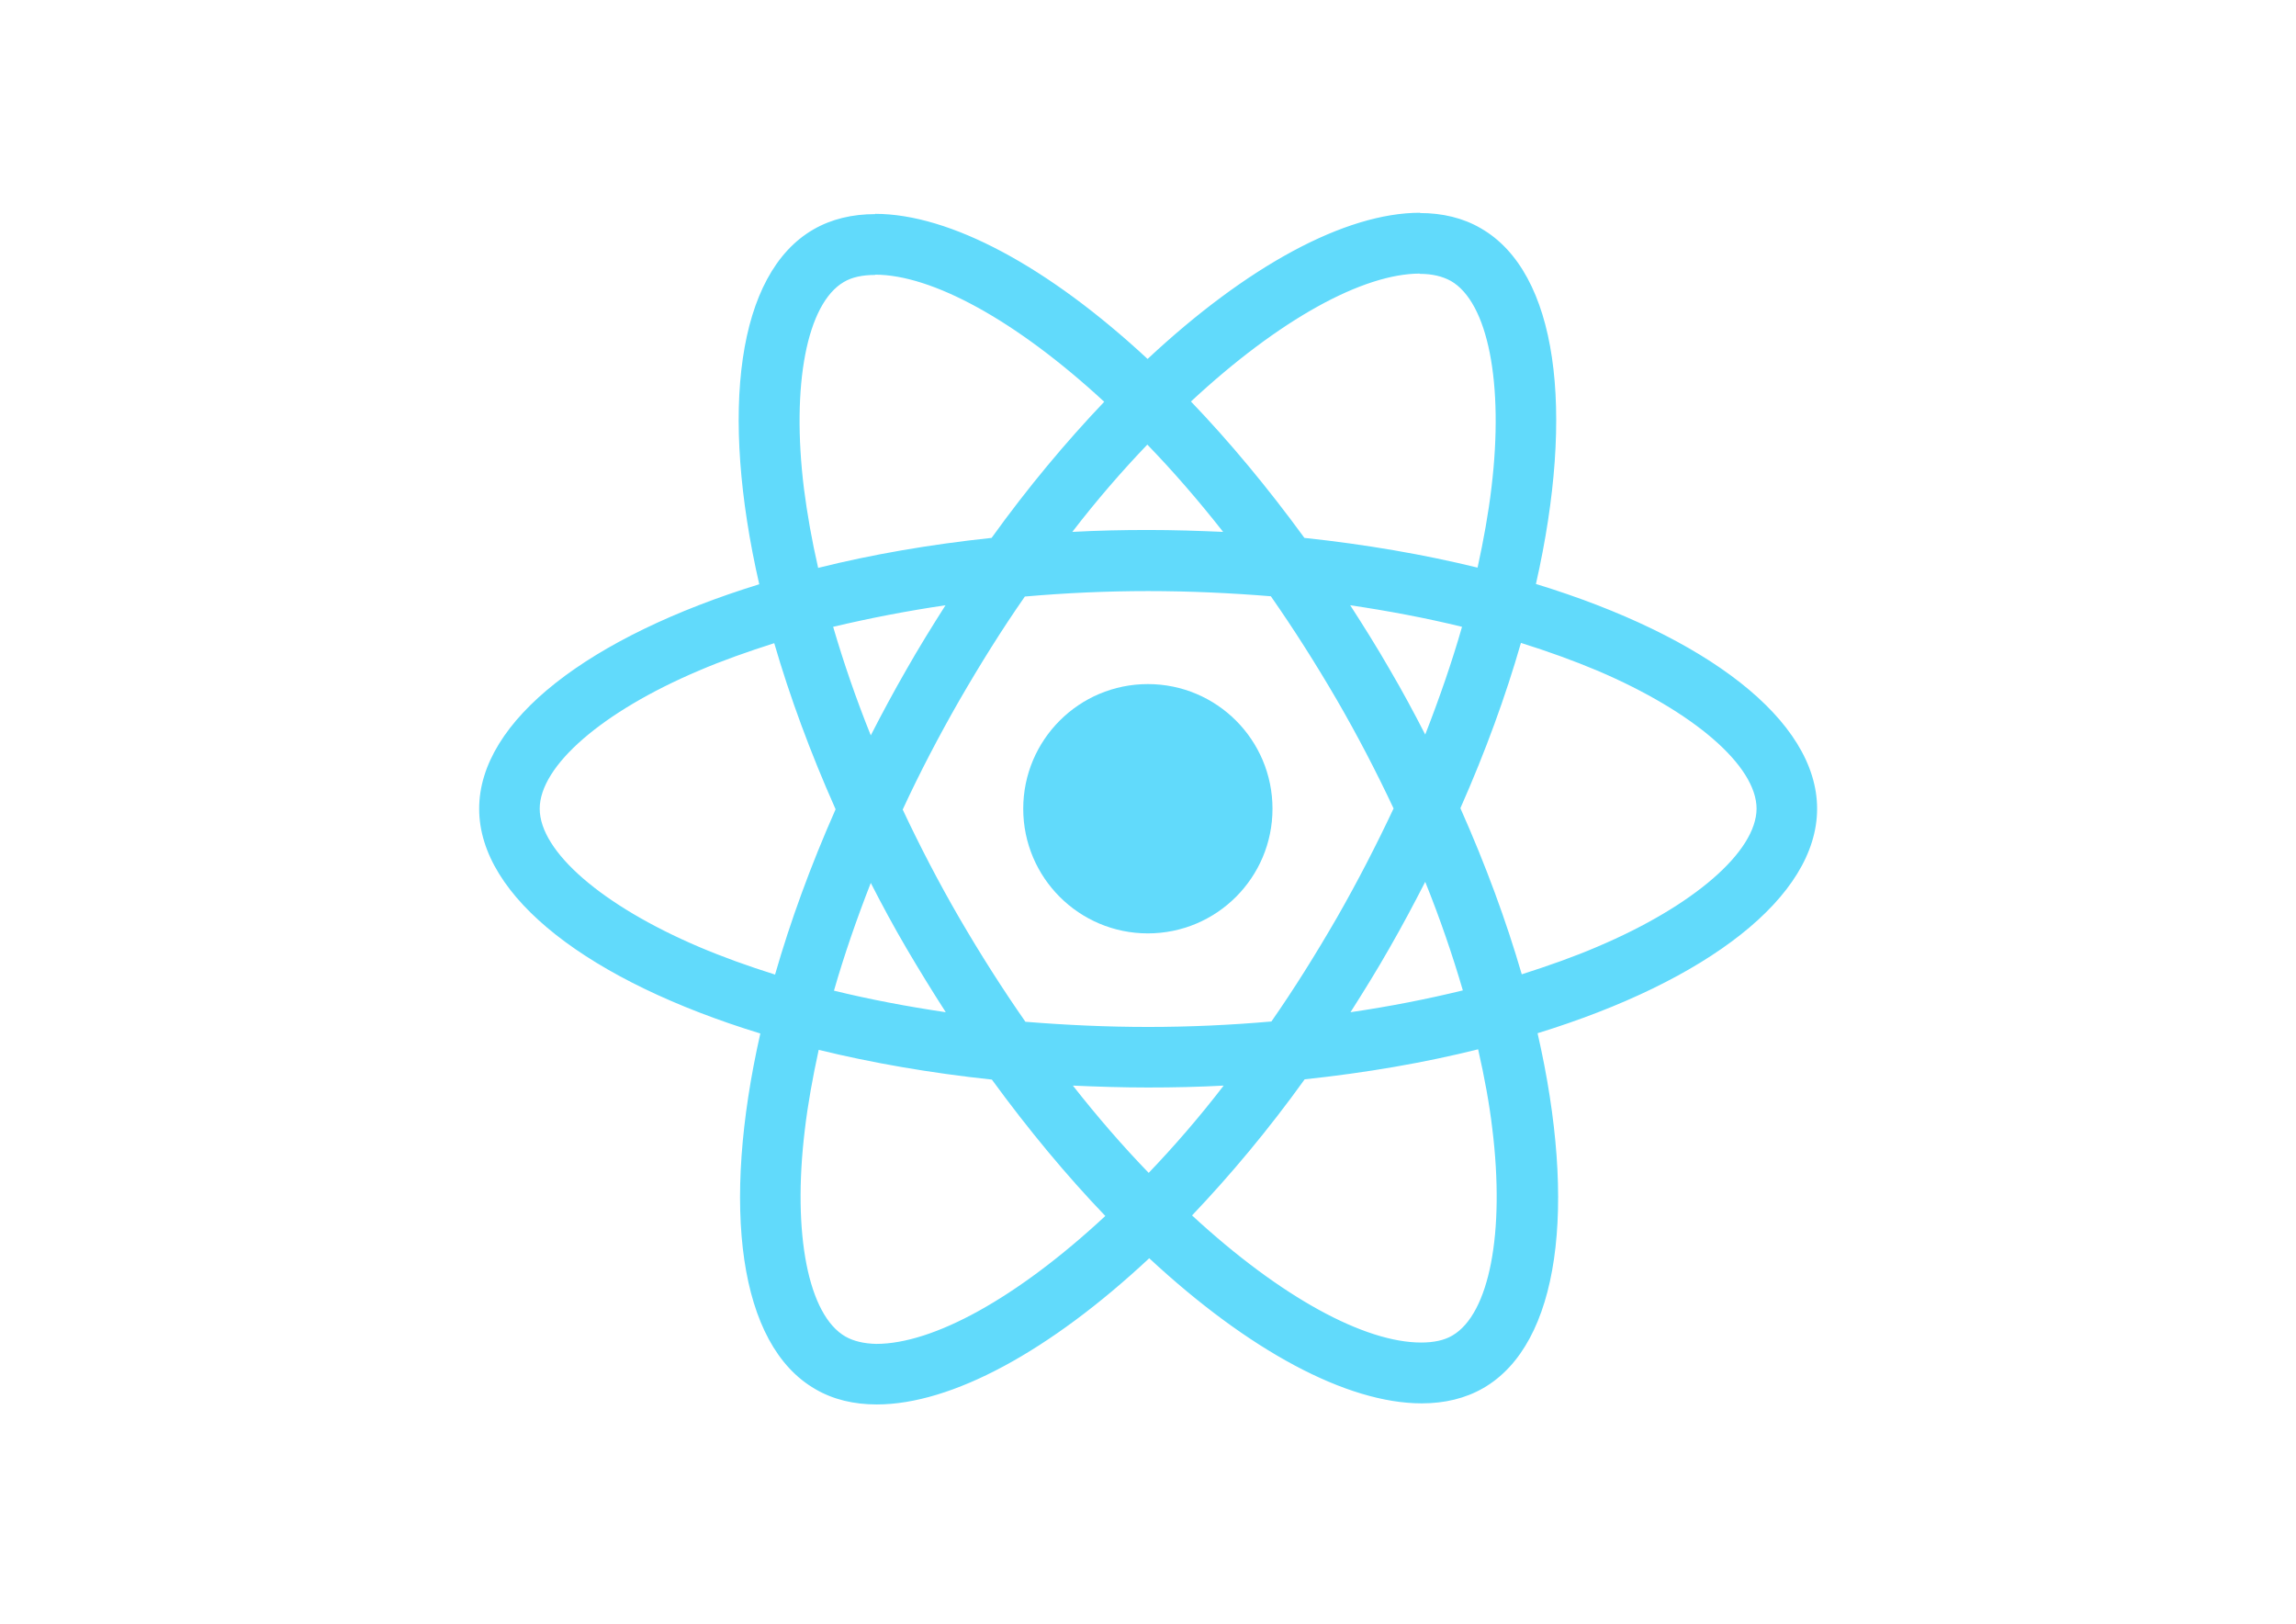
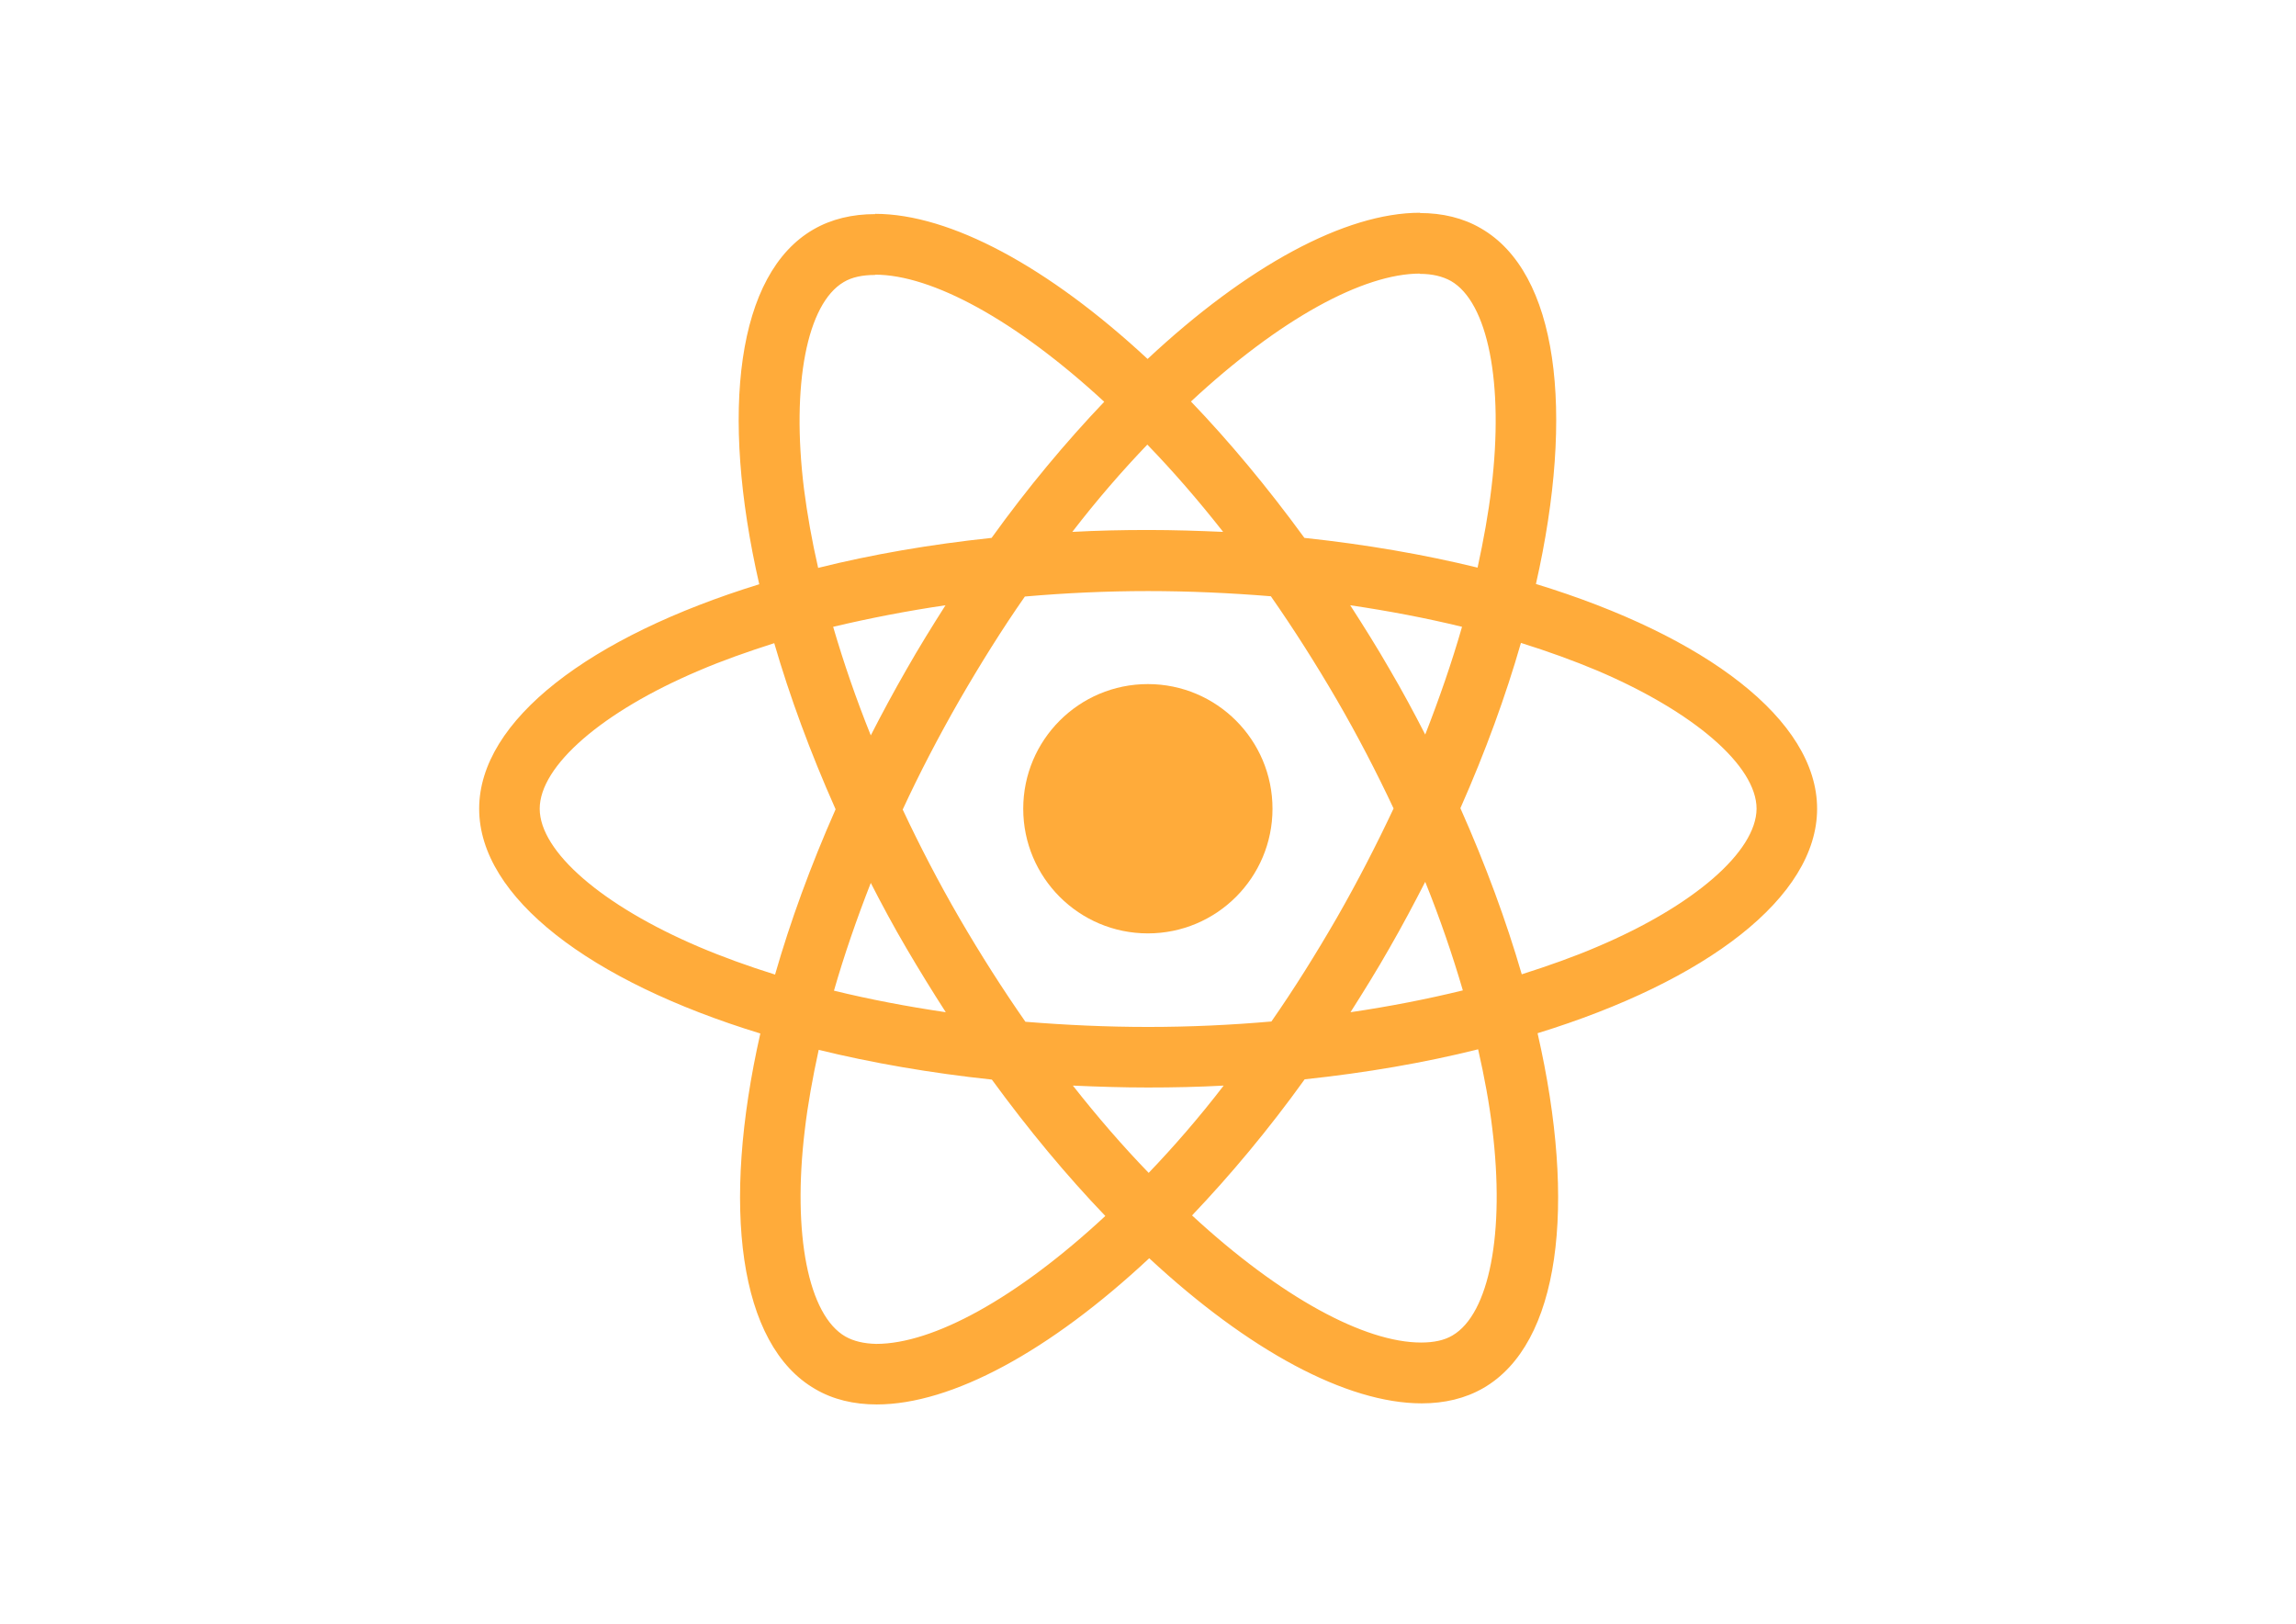
<svg xmlns="http://www.w3.org/2000/svg" viewBox="0 0 841.9 595.3">
-   <g fill="#61DAFB">
+   <g fill="#FFAB3A">
    <path d="M666.3 296.5c0-32.5-40.7-63.3-103.1-82.4 14.4-63.6 8-114.2-20.2-130.4-6.5-3.8-14.1-5.6-22.4-5.6v22.3c4.6 0 8.3.9 11.4 2.6 13.6 7.8 19.5 37.5 14.9 75.7-1.1 9.4-2.9 19.3-5.1 29.4-19.6-4.8-41-8.5-63.5-10.9-13.5-18.5-27.5-35.3-41.6-50 32.6-30.3 63.2-46.9 84-46.9V78c-27.5 0-63.5 19.6-99.9 53.6-36.4-33.8-72.4-53.2-99.9-53.2v22.3c20.7 0 51.4 16.5 84 46.6-14 14.7-28 31.4-41.3 49.9-22.6 2.4-44 6.1-63.6 11-2.3-10-4-19.7-5.2-29-4.7-38.2 1.1-67.9 14.6-75.8 3-1.8 6.9-2.6 11.5-2.6V78.5c-8.4 0-16 1.8-22.6 5.6-28.1 16.2-34.4 66.7-19.9 130.1-62.2 19.2-102.7 49.9-102.7 82.3 0 32.5 40.7 63.3 103.1 82.4-14.4 63.6-8 114.2 20.2 130.4 6.5 3.8 14.1 5.6 22.5 5.6 27.5 0 63.5-19.6 99.9-53.6 36.4 33.8 72.4 53.2 99.9 53.2 8.4 0 16-1.8 22.6-5.6 28.1-16.2 34.4-66.7 19.9-130.1 62-19.1 102.5-49.9 102.5-82.3zm-130.2-66.7c-3.7 12.9-8.3 26.2-13.5 39.5-4.1-8-8.4-16-13.1-24-4.6-8-9.5-15.8-14.4-23.4 14.2 2.1 27.9 4.7 41 7.9zm-45.8 106.5c-7.8 13.5-15.8 26.3-24.1 38.2-14.9 1.3-30 2-45.2 2-15.1 0-30.2-.7-45-1.9-8.3-11.9-16.4-24.6-24.2-38-7.6-13.1-14.5-26.4-20.8-39.8 6.2-13.4 13.2-26.8 20.7-39.9 7.8-13.5 15.8-26.3 24.1-38.2 14.9-1.3 30-2 45.2-2 15.1 0 30.2.7 45 1.9 8.3 11.9 16.4 24.6 24.2 38 7.6 13.1 14.5 26.4 20.8 39.8-6.3 13.4-13.2 26.8-20.7 39.9zm32.3-13c5.4 13.4 10 26.8 13.8 39.8-13.1 3.2-26.9 5.9-41.2 8 4.9-7.7 9.8-15.6 14.4-23.7 4.6-8 8.9-16.1 13-24.1zM421.2 430c-9.3-9.6-18.6-20.3-27.8-32 9 .4 18.2.7 27.5.7 9.4 0 18.7-.2 27.8-.7-9 11.7-18.3 22.4-27.5 32zm-74.4-58.9c-14.2-2.1-27.9-4.7-41-7.9 3.7-12.9 8.3-26.2 13.5-39.5 4.1 8 8.4 16 13.1 24 4.7 8 9.5 15.8 14.4 23.4zM420.7 163c9.3 9.6 18.6 20.3 27.8 32-9-.4-18.2-.7-27.5-.7-9.4 0-18.7.2-27.8.7 9-11.7 18.3-22.4 27.5-32zm-74 58.9c-4.9 7.7-9.8 15.6-14.4 23.7-4.6 8-8.9 16-13 24-5.4-13.4-10-26.8-13.8-39.8 13.1-3.1 26.9-5.8 41.2-7.9zm-90.5 125.2c-35.4-15.1-58.3-34.9-58.3-50.6 0-15.7 22.9-35.6 58.3-50.6 8.6-3.7 18-7 27.7-10.1 5.7 19.6 13.2 40 22.5 60.9-9.2 20.8-16.6 41.1-22.2 60.6-9.9-3.1-19.3-6.5-28-10.2zM310 490c-13.6-7.8-19.5-37.5-14.9-75.7 1.1-9.4 2.9-19.3 5.1-29.4 19.6 4.8 41 8.5 63.5 10.9 13.5 18.5 27.5 35.3 41.6 50-32.6 30.3-63.2 46.9-84 46.9-4.5-.1-8.3-1-11.3-2.7zm237.2-76.2c4.7 38.2-1.1 67.9-14.6 75.8-3 1.8-6.9 2.6-11.5 2.6-20.7 0-51.4-16.5-84-46.6 14-14.7 28-31.4 41.3-49.9 22.6-2.4 44-6.1 63.6-11 2.3 10.1 4.1 19.8 5.2 29.1zm38.5-66.7c-8.6 3.7-18 7-27.7 10.1-5.7-19.6-13.2-40-22.5-60.9 9.2-20.8 16.6-41.1 22.2-60.6 9.9 3.1 19.3 6.5 28.1 10.2 35.4 15.1 58.3 34.9 58.3 50.6-.1 15.7-23 35.6-58.4 50.6zM320.8 78.4z" />
    <circle cx="420.9" cy="296.5" r="45.7" />
    <path d="M520.5 78.1z" />
  </g>
</svg>
